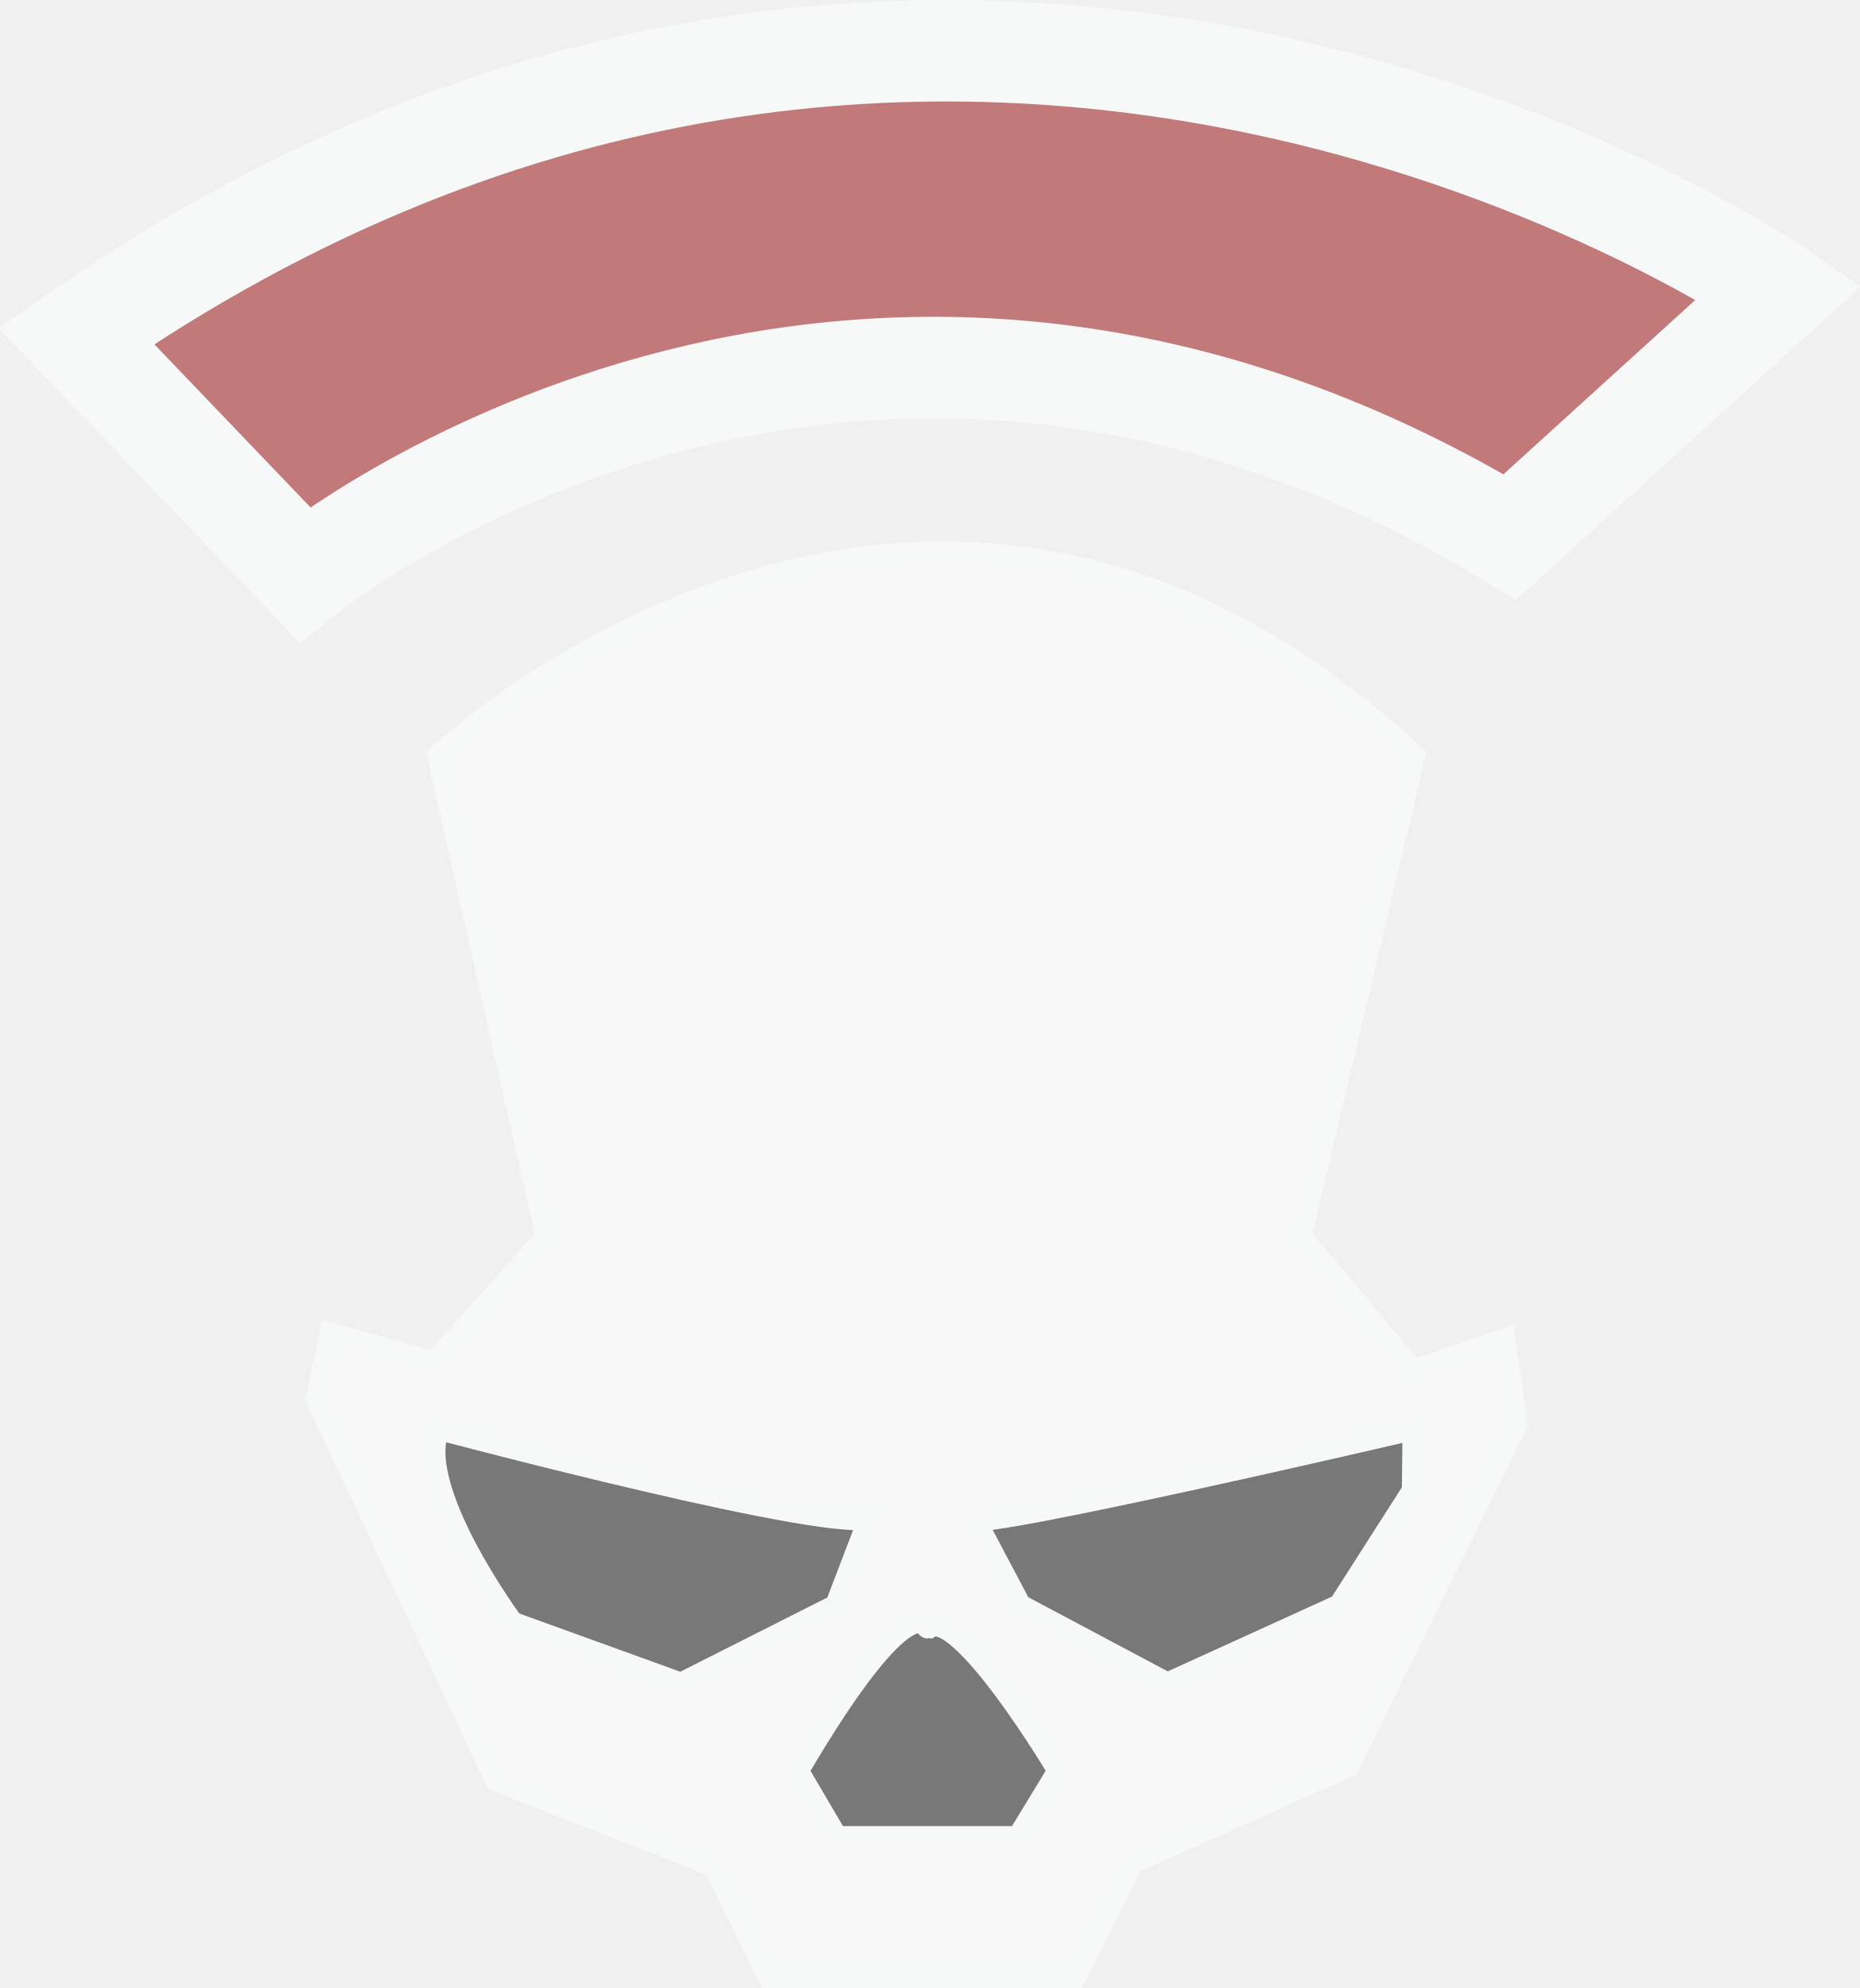
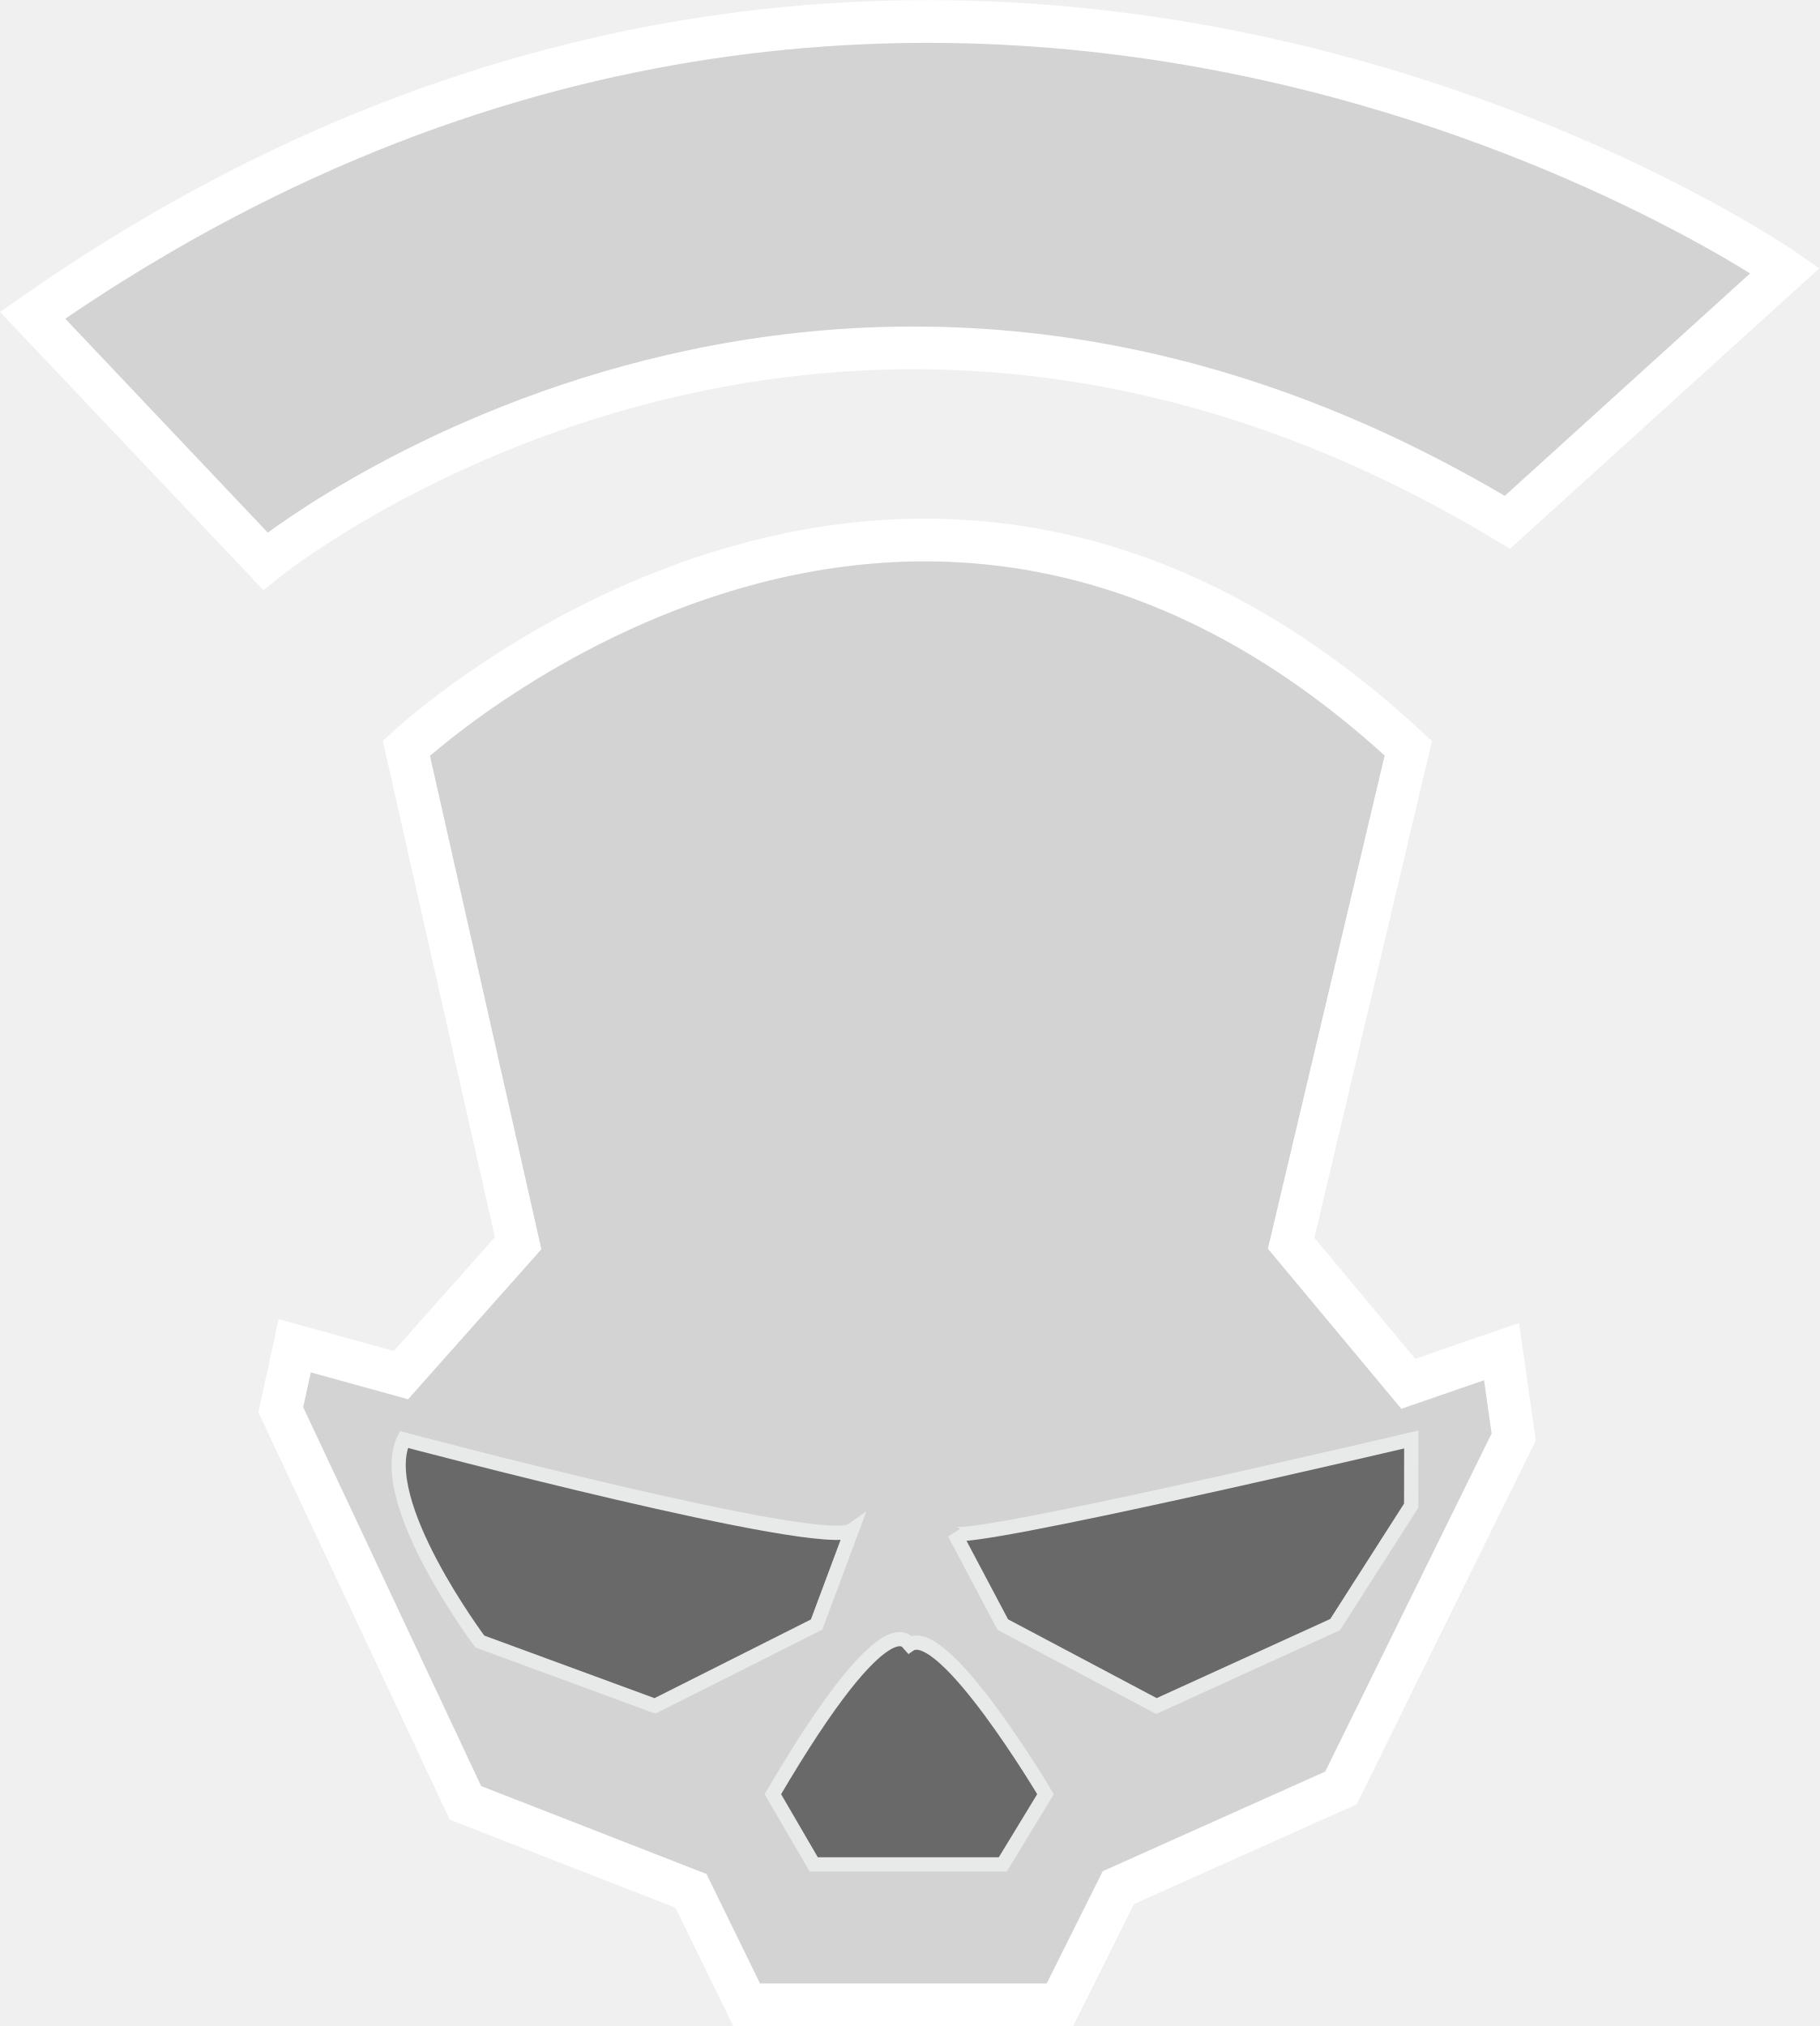
- <svg xmlns="http://www.w3.org/2000/svg" viewBox="0 0 73.28 78.34">
+ <svg xmlns="http://www.w3.org/2000/svg" viewBox="0 0 127.78 142.28">
  <defs>
-     <style>.cls-1{opacity:0.5;}.cls-2{fill:#fff;}.cls-2,.cls-3,.cls-4{stroke:#fdffff;stroke-miterlimit:10;}.cls-4{fill:#920203;stroke-width:4px;}</style>
+     <style>.cls-1{fill:#d3d3d3;stroke:#fff;stroke-width:3px;}.cls-1,.cls-2{stroke-miterlimit:10;}.cls-2{stroke:#fdffff;opacity:0.5;}</style>
  </defs>
  <g id="Ebene_2" data-name="Ebene 2">
-     <g id="Music_Search_1" data-name="Music Search #1">
+     <g id="Maps_Place_1" data-name="Maps Place #1">
      <g id="Layer_2" data-name="Layer 2">
-         <g id="Layer_1-2" data-name="Layer 1-2" class="cls-1">
-           <path class="cls-2" d="M13.07,52.64l4.06,1.12,4.48-5L17.34,29.8s19.05-17.92,38.32,0L51.18,48.72l4.48,5.38,3.57-1.23.46,3.25L53.08,69.55l-8.51,3.81-2.24,4.48h-12l-2.13-4.36L19.6,70.11l-7.06-15Z" />
-           <path class="cls-3" d="M17.25,56.23s16,4.26,17.13,3.47L33,63.31l-6.16,3.11L20.15,64S16.13,58.58,17.25,56.23Z" />
-           <path class="cls-3" d="M55.77,56.23s-17.14,4-17.47,3.58l1.85,3.5L46,66.42l6.83-3.11,2.91-4.55Z" />
-           <path class="cls-3" d="M31.36,69.78l1.57,2.68h7.23l1.63-2.68s-3.92-6.61-5.21-5.71C36.56,64.07,35.83,62.16,31.36,69.78Z" />
-           <path class="cls-4" d="M3,13.24,12,22.64s21.28-17.32,47.5-1.48l10.62-9.65S37.68-11,3,13.24Z" />
+         <g id="Layer_1-2" data-name="Layer 1-2">
+           <path class="cls-1" d="M20.7,94.51l7.46,2.06,8.23-9.26L28.54,52.55s35-32.91,70.37,0L90.68,87.31l8.23,9.87,6.55-2.26.85,6L94.18,125.56l-15.63,7-4.11,8.23h-22l-3.91-8-15.84-6.18L19.72,99Z" />
+           <path class="cls-2" d="M28.36,101.09s29.41,7.81,31.46,6.38l-2.47,6.62L46,119.8,33.7,115.28S26.3,105.41,28.36,101.09Z" />
+           <path class="cls-2" d="M99.12,101.09s-31.47,7.4-32.09,6.58l3.4,6.42,10.79,5.72,12.55-5.72,5.34-8.35Z" />
+           <path class="cls-2" d="M54.28,126l2.87,4.93H70.43l3-4.93s-7.2-12.14-9.57-10.49C63.84,115.49,62.49,112,54.28,126Z" />
+           <path class="cls-1" d="M2.29,22.14,18.64,39.41s39.07-31.8,87.23-2.73L125.37,19S65.89-22.37,2.29,22.14Z" />
        </g>
      </g>
    </g>
  </g>
</svg>
